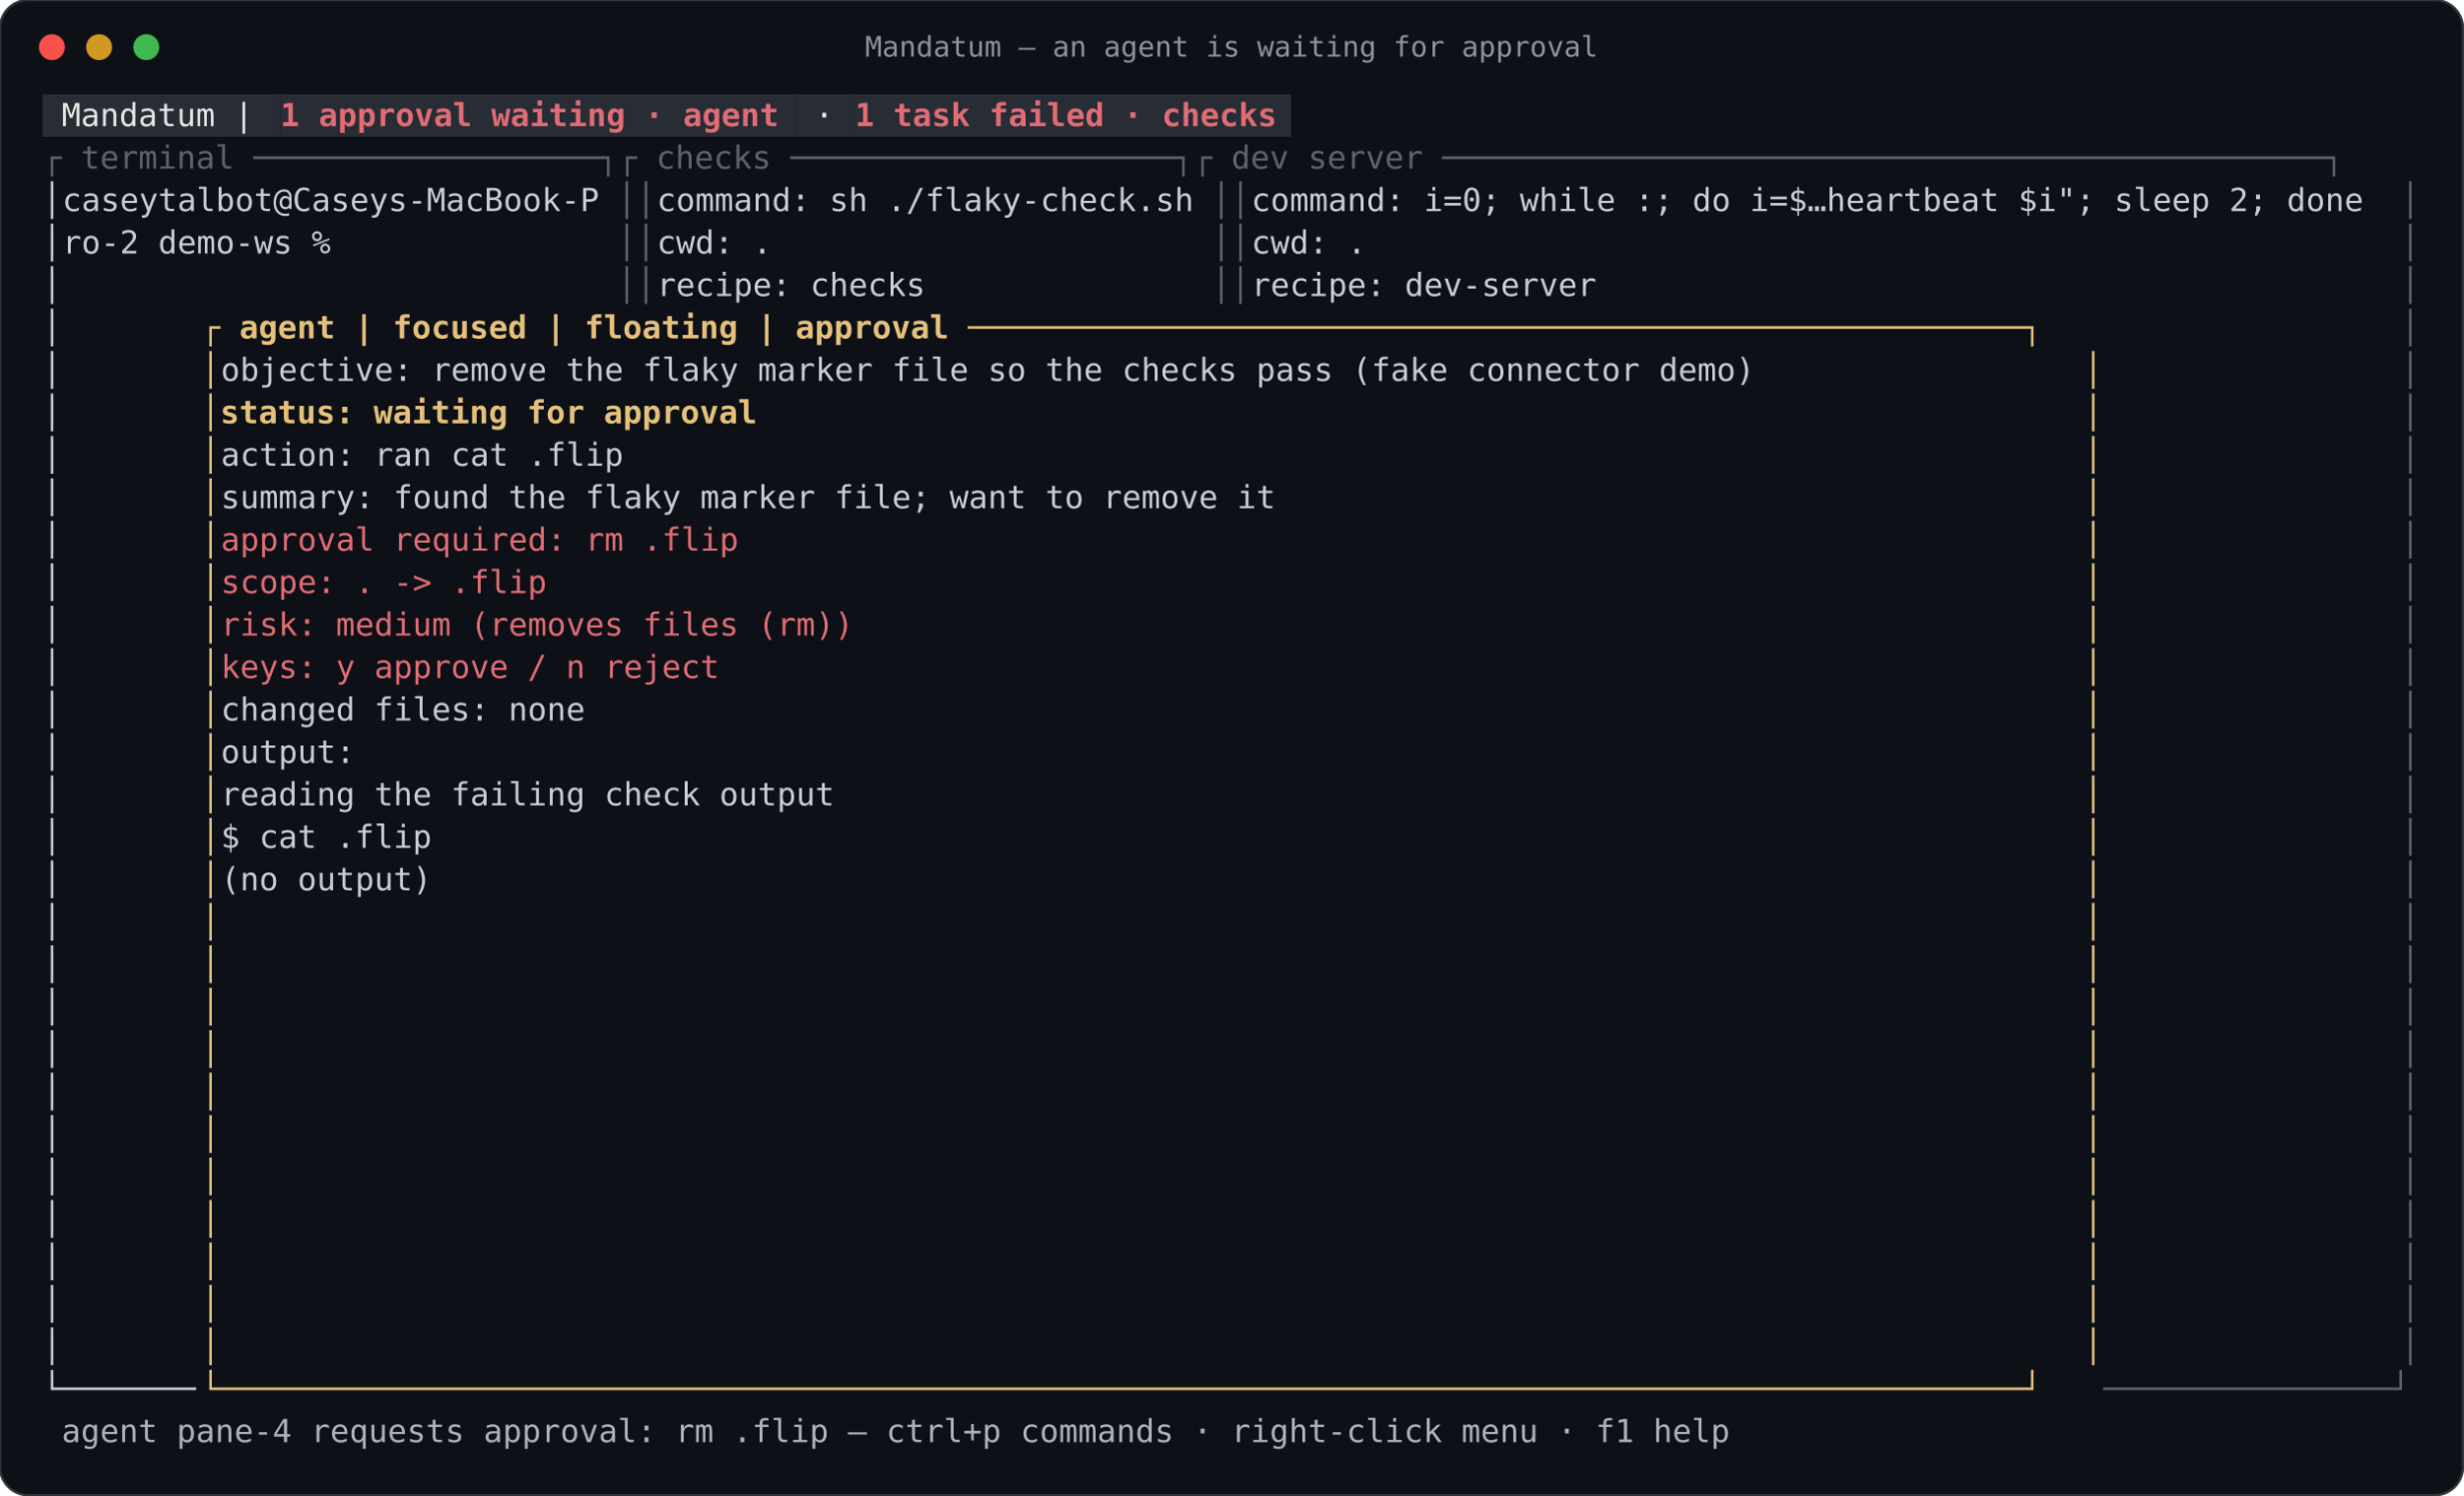
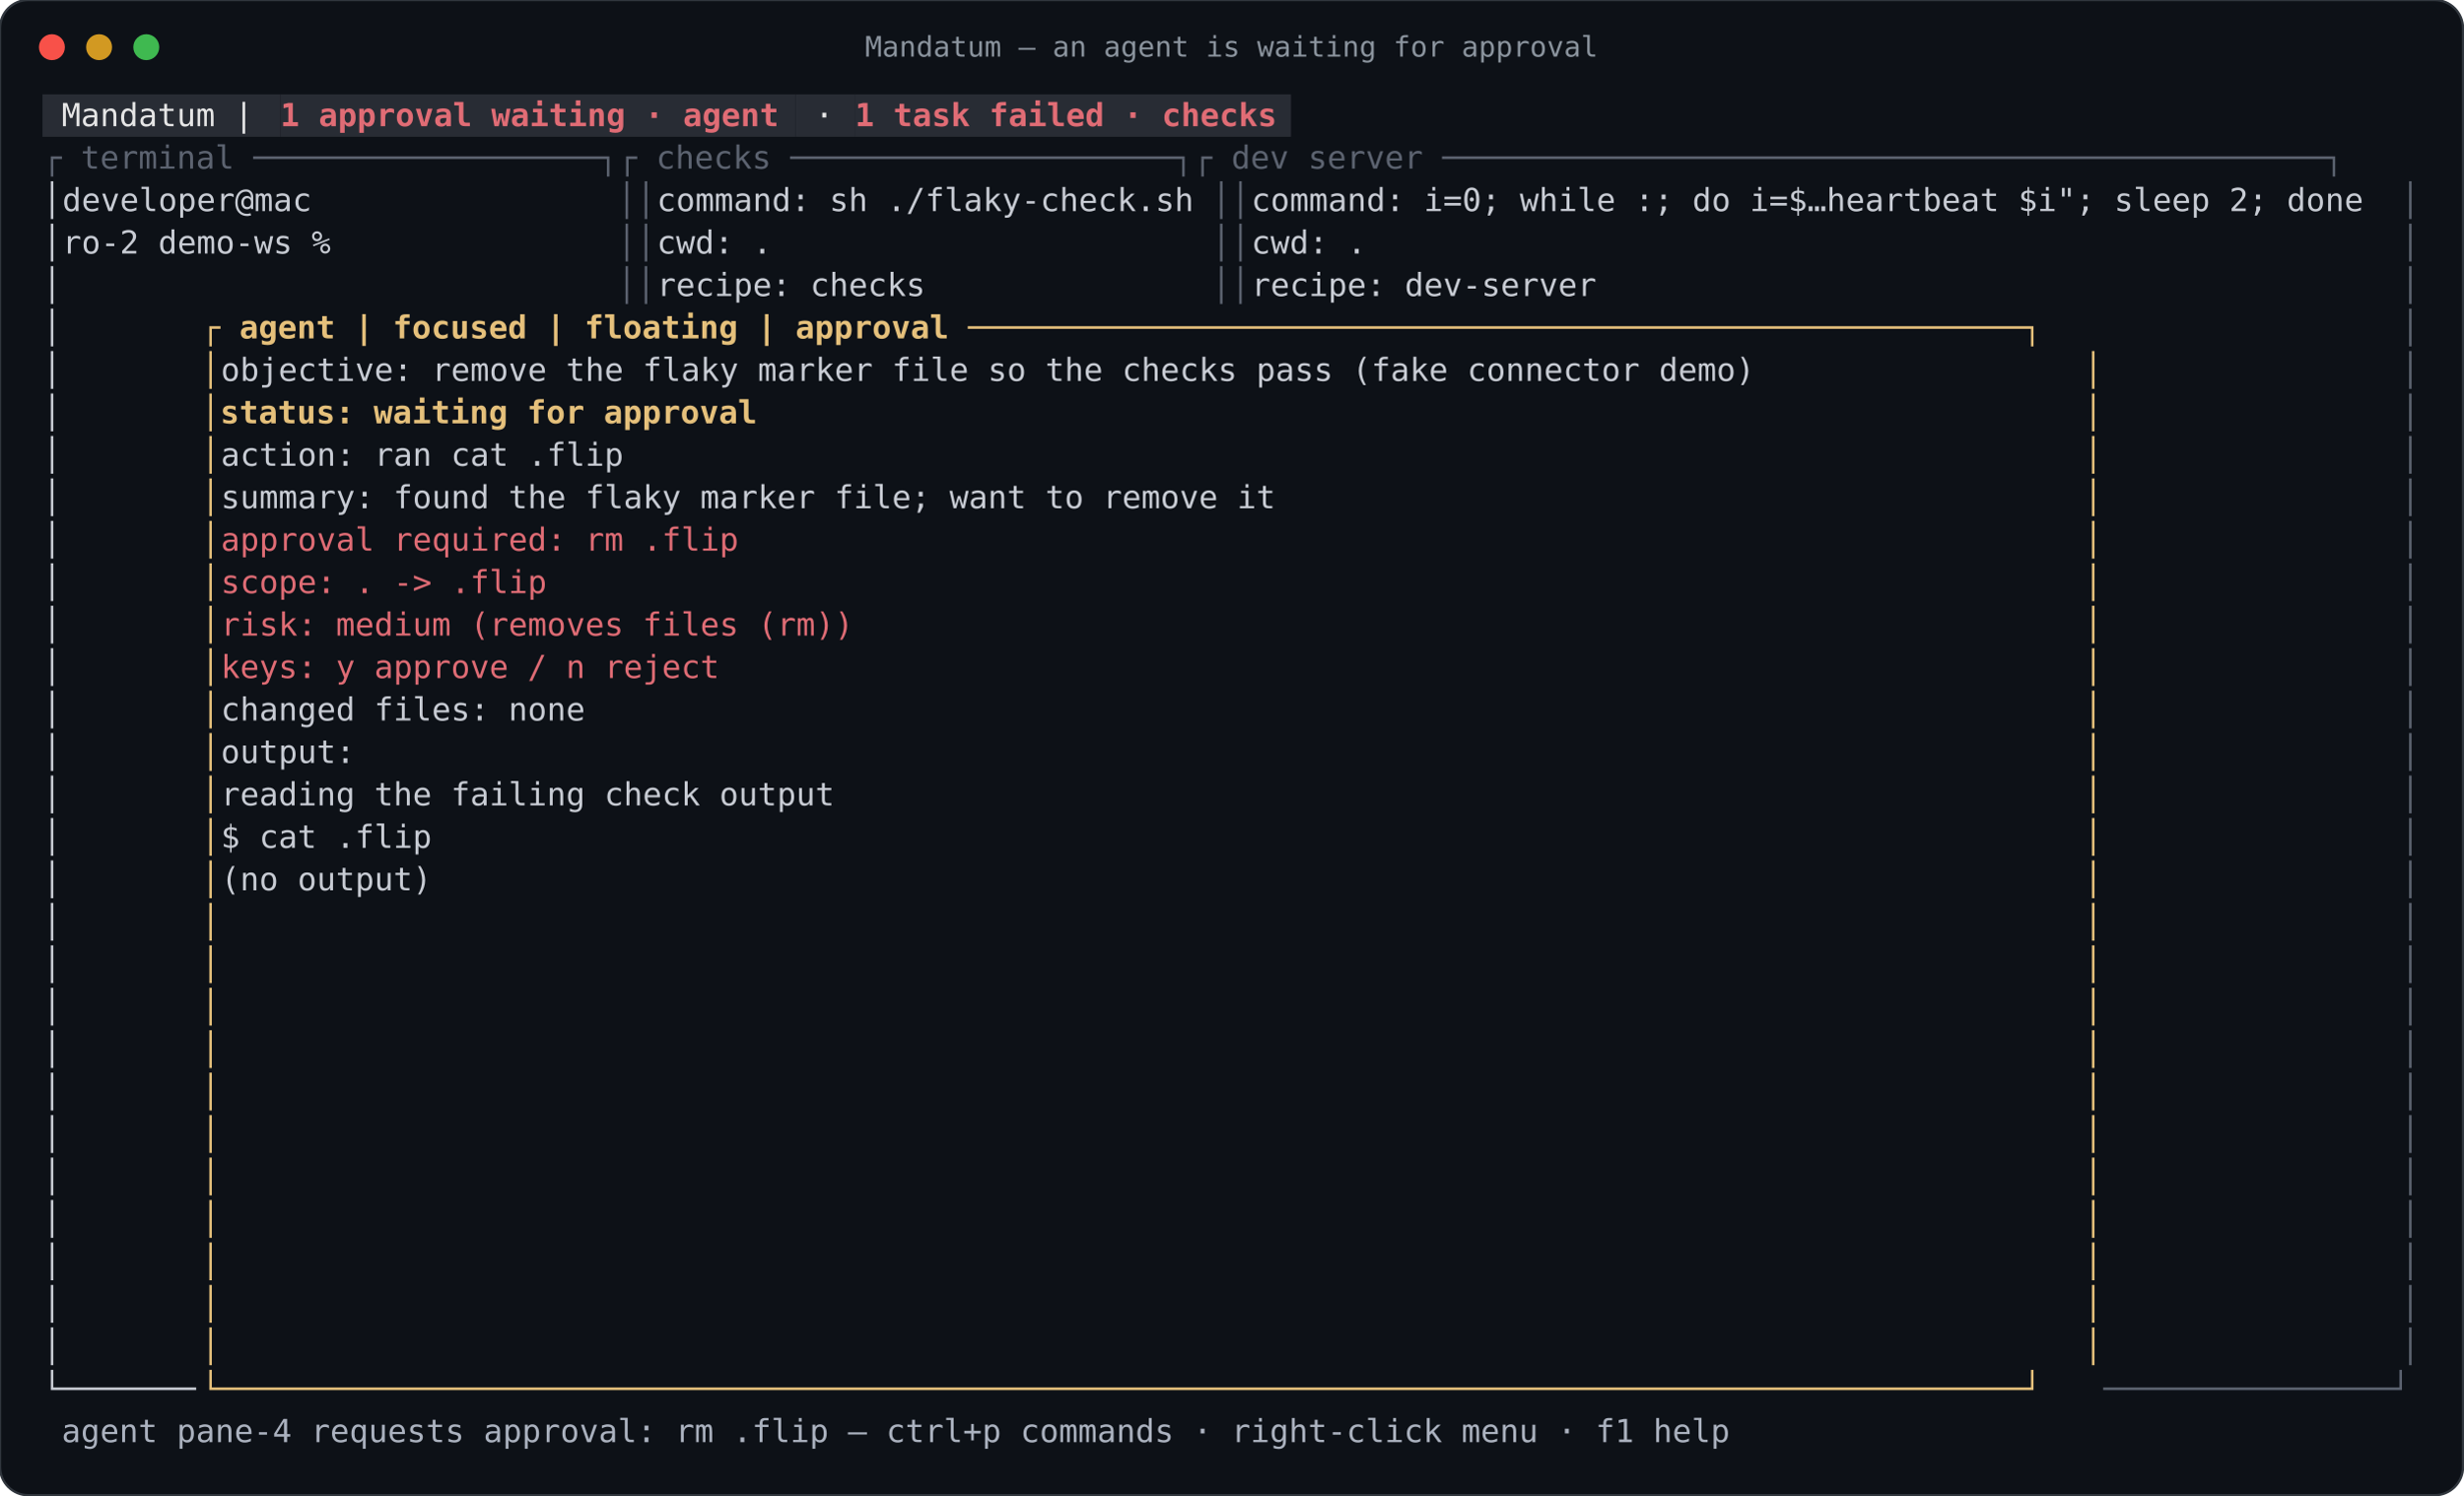
<svg xmlns="http://www.w3.org/2000/svg" viewBox="0 0 1044 634" width="1044" height="634" role="img" aria-label="Mandatum — an agent is waiting for approval terminal frame">
  <rect width="1044" height="634" rx="12" fill="#0d1117" stroke="#30363d" stroke-width="1" />
  <circle cx="22" cy="20" r="5.5" fill="#f85149" />
  <circle cx="42" cy="20" r="5.5" fill="#d29922" />
  <circle cx="62" cy="20" r="5.5" fill="#3fb950" />
  <text x="522" y="24" text-anchor="middle" fill="#8b949e" font-family="ui-monospace,SFMono-Regular,Menlo,Consolas,monospace" font-size="12">Mandatum — an agent is waiting for approval</text>
  <g font-family="ui-monospace,SFMono-Regular,Menlo,Consolas,monospace" font-size="13.5" xml:space="preserve">
    <rect x="18.0" y="40.0" width="100.8" height="18.0" fill="#282c34" />
    <rect x="118.8" y="40.0" width="218.4" height="18.0" fill="#282c34" />
    <rect x="337.2" y="40.0" width="25.2" height="18.0" fill="#282c34" />
    <rect x="362.4" y="40.0" width="184.8" height="18.0" fill="#282c34" />
    <text x="18.0" y="53.5" fill="#e6e6e6"> Mandatum | </text>
    <text x="118.8" y="53.5" fill="#e06c75" font-weight="bold">1 approval waiting · agent</text>
    <text x="337.2" y="53.5" fill="#e6e6e6"> · </text>
    <text x="362.4" y="53.5" fill="#e06c75" font-weight="bold">1 task failed · checks</text>
    <text x="18.0" y="71.5" fill="#5c6370">┌ terminal ──────────────────┐┌ checks ────────────────────┐┌ dev server ──────────────────────────────────────────────┐</text>
    <text x="18.0" y="89.5" fill="#c8ccd4">│</text>
-     <text x="26.4" y="89.5" fill="#c8ccd4">caseytalbot@Caseys-MacBook-P</text>
+     <text x="26.4" y="89.5" fill="#c8ccd4">developer@mac</text>
    <text x="261.6" y="89.5" fill="#5c6370">││</text>
    <text x="278.4" y="89.5" fill="#c8ccd4">command: sh ./flaky-check.sh</text>
    <text x="513.6" y="89.5" fill="#5c6370">││</text>
    <text x="530.4" y="89.5" fill="#c8ccd4">command: i=0; while :; do i=$…heartbeat $i"; sleep 2; done</text>
    <text x="1017.6" y="89.5" fill="#5c6370">│</text>
    <text x="18.0" y="107.5" fill="#c8ccd4">│</text>
    <text x="26.4" y="107.5" fill="#c8ccd4">ro-2 demo-ws % </text>
    <text x="261.6" y="107.5" fill="#5c6370">││</text>
    <text x="278.4" y="107.5" fill="#c8ccd4">cwd: .                      </text>
    <text x="513.6" y="107.5" fill="#5c6370">││</text>
    <text x="530.4" y="107.5" fill="#c8ccd4">cwd: .                                                    </text>
    <text x="1017.6" y="107.5" fill="#5c6370">│</text>
    <text x="18.0" y="125.5" fill="#c8ccd4">│</text>
    <text x="261.6" y="125.5" fill="#5c6370">││</text>
    <text x="278.4" y="125.5" fill="#c8ccd4">recipe: checks              </text>
    <text x="513.6" y="125.5" fill="#5c6370">││</text>
    <text x="530.4" y="125.5" fill="#c8ccd4">recipe: dev-server                                        </text>
    <text x="1017.6" y="125.5" fill="#5c6370">│</text>
    <text x="18.0" y="143.5" fill="#c8ccd4">│</text>
    <text x="85.2" y="143.5" fill="#e5c07b" font-weight="bold">┌ agent | focused | floating | approval ───────────────────────────────────────────────────────┐</text>
    <text x="1017.6" y="143.5" fill="#5c6370">│</text>
    <text x="18.0" y="161.5" fill="#c8ccd4">│</text>
    <text x="85.2" y="161.5" fill="#e5c07b" font-weight="bold">│</text>
    <text x="93.6" y="161.5" fill="#c8ccd4">objective: remove the flaky marker file so the checks pass (fake connector demo)              </text>
    <text x="883.2" y="161.5" fill="#e5c07b" font-weight="bold">│</text>
    <text x="1017.6" y="161.5" fill="#5c6370">│</text>
    <text x="18.0" y="179.5" fill="#c8ccd4">│</text>
    <text x="85.2" y="179.5" fill="#e5c07b" font-weight="bold">│status: waiting for approval</text>
    <text x="883.2" y="179.5" fill="#e5c07b" font-weight="bold">│</text>
    <text x="1017.6" y="179.5" fill="#5c6370">│</text>
    <text x="18.0" y="197.5" fill="#c8ccd4">│</text>
    <text x="85.2" y="197.5" fill="#e5c07b" font-weight="bold">│</text>
    <text x="93.6" y="197.5" fill="#c8ccd4">action: ran cat .flip                                                                         </text>
    <text x="883.2" y="197.5" fill="#e5c07b" font-weight="bold">│</text>
    <text x="1017.6" y="197.5" fill="#5c6370">│</text>
    <text x="18.0" y="215.5" fill="#c8ccd4">│</text>
    <text x="85.2" y="215.5" fill="#e5c07b" font-weight="bold">│</text>
    <text x="93.6" y="215.5" fill="#c8ccd4">summary: found the flaky marker file; want to remove it                                       </text>
    <text x="883.2" y="215.5" fill="#e5c07b" font-weight="bold">│</text>
    <text x="1017.6" y="215.5" fill="#5c6370">│</text>
    <text x="18.0" y="233.5" fill="#c8ccd4">│</text>
    <text x="85.2" y="233.5" fill="#e5c07b" font-weight="bold">│</text>
    <text x="93.6" y="233.5" fill="#e06c75">approval required: rm .flip</text>
    <text x="883.2" y="233.5" fill="#e5c07b" font-weight="bold">│</text>
    <text x="1017.6" y="233.5" fill="#5c6370">│</text>
    <text x="18.0" y="251.5" fill="#c8ccd4">│</text>
    <text x="85.2" y="251.5" fill="#e5c07b" font-weight="bold">│</text>
    <text x="93.6" y="251.5" fill="#e06c75">scope: . -&gt; .flip</text>
    <text x="883.2" y="251.5" fill="#e5c07b" font-weight="bold">│</text>
    <text x="1017.6" y="251.5" fill="#5c6370">│</text>
    <text x="18.0" y="269.5" fill="#c8ccd4">│</text>
    <text x="85.2" y="269.5" fill="#e5c07b" font-weight="bold">│</text>
    <text x="93.6" y="269.5" fill="#e06c75">risk: medium (removes files (rm))</text>
    <text x="883.2" y="269.5" fill="#e5c07b" font-weight="bold">│</text>
    <text x="1017.6" y="269.5" fill="#5c6370">│</text>
    <text x="18.0" y="287.5" fill="#c8ccd4">│</text>
    <text x="85.2" y="287.5" fill="#e5c07b" font-weight="bold">│</text>
    <text x="93.6" y="287.5" fill="#e06c75">keys: y approve / n reject</text>
    <text x="883.2" y="287.5" fill="#e5c07b" font-weight="bold">│</text>
    <text x="1017.6" y="287.5" fill="#5c6370">│</text>
    <text x="18.0" y="305.5" fill="#c8ccd4">│</text>
    <text x="85.2" y="305.5" fill="#e5c07b" font-weight="bold">│</text>
    <text x="93.6" y="305.5" fill="#c8ccd4">changed files: none                                                                           </text>
    <text x="883.2" y="305.5" fill="#e5c07b" font-weight="bold">│</text>
    <text x="1017.6" y="305.5" fill="#5c6370">│</text>
    <text x="18.0" y="323.5" fill="#c8ccd4">│</text>
    <text x="85.2" y="323.5" fill="#e5c07b" font-weight="bold">│</text>
    <text x="93.6" y="323.5" fill="#c8ccd4">output:                                                                                       </text>
    <text x="883.2" y="323.5" fill="#e5c07b" font-weight="bold">│</text>
    <text x="1017.6" y="323.5" fill="#5c6370">│</text>
    <text x="18.0" y="341.5" fill="#c8ccd4">│</text>
    <text x="85.2" y="341.5" fill="#e5c07b" font-weight="bold">│</text>
    <text x="93.6" y="341.5" fill="#c8ccd4">reading the failing check output                                                              </text>
    <text x="883.2" y="341.5" fill="#e5c07b" font-weight="bold">│</text>
    <text x="1017.6" y="341.5" fill="#5c6370">│</text>
    <text x="18.0" y="359.5" fill="#c8ccd4">│</text>
    <text x="85.2" y="359.5" fill="#e5c07b" font-weight="bold">│</text>
    <text x="93.6" y="359.5" fill="#c8ccd4">$ cat .flip                                                                                   </text>
    <text x="883.2" y="359.5" fill="#e5c07b" font-weight="bold">│</text>
    <text x="1017.6" y="359.5" fill="#5c6370">│</text>
    <text x="18.0" y="377.5" fill="#c8ccd4">│</text>
    <text x="85.2" y="377.5" fill="#e5c07b" font-weight="bold">│</text>
    <text x="93.6" y="377.5" fill="#c8ccd4">(no output)                                                                                   </text>
    <text x="883.2" y="377.5" fill="#e5c07b" font-weight="bold">│</text>
    <text x="1017.6" y="377.5" fill="#5c6370">│</text>
    <text x="18.0" y="395.5" fill="#c8ccd4">│</text>
    <text x="85.2" y="395.5" fill="#e5c07b" font-weight="bold">│</text>
    <text x="883.2" y="395.5" fill="#e5c07b" font-weight="bold">│</text>
    <text x="1017.6" y="395.5" fill="#5c6370">│</text>
    <text x="18.0" y="413.5" fill="#c8ccd4">│</text>
    <text x="85.2" y="413.5" fill="#e5c07b" font-weight="bold">│</text>
    <text x="883.2" y="413.5" fill="#e5c07b" font-weight="bold">│</text>
    <text x="1017.6" y="413.5" fill="#5c6370">│</text>
    <text x="18.0" y="431.5" fill="#c8ccd4">│</text>
    <text x="85.2" y="431.5" fill="#e5c07b" font-weight="bold">│</text>
    <text x="883.2" y="431.5" fill="#e5c07b" font-weight="bold">│</text>
    <text x="1017.6" y="431.5" fill="#5c6370">│</text>
    <text x="18.0" y="449.5" fill="#c8ccd4">│</text>
    <text x="85.2" y="449.5" fill="#e5c07b" font-weight="bold">│</text>
    <text x="883.2" y="449.5" fill="#e5c07b" font-weight="bold">│</text>
    <text x="1017.6" y="449.5" fill="#5c6370">│</text>
    <text x="18.0" y="467.5" fill="#c8ccd4">│</text>
    <text x="85.2" y="467.5" fill="#e5c07b" font-weight="bold">│</text>
    <text x="883.2" y="467.5" fill="#e5c07b" font-weight="bold">│</text>
    <text x="1017.6" y="467.5" fill="#5c6370">│</text>
    <text x="18.0" y="485.5" fill="#c8ccd4">│</text>
    <text x="85.2" y="485.5" fill="#e5c07b" font-weight="bold">│</text>
    <text x="883.2" y="485.5" fill="#e5c07b" font-weight="bold">│</text>
    <text x="1017.6" y="485.5" fill="#5c6370">│</text>
    <text x="18.0" y="503.5" fill="#c8ccd4">│</text>
    <text x="85.2" y="503.5" fill="#e5c07b" font-weight="bold">│</text>
    <text x="883.2" y="503.5" fill="#e5c07b" font-weight="bold">│</text>
    <text x="1017.6" y="503.5" fill="#5c6370">│</text>
    <text x="18.0" y="521.5" fill="#c8ccd4">│</text>
    <text x="85.2" y="521.5" fill="#e5c07b" font-weight="bold">│</text>
    <text x="883.2" y="521.5" fill="#e5c07b" font-weight="bold">│</text>
    <text x="1017.6" y="521.5" fill="#5c6370">│</text>
    <text x="18.0" y="539.5" fill="#c8ccd4">│</text>
    <text x="85.2" y="539.5" fill="#e5c07b" font-weight="bold">│</text>
    <text x="883.2" y="539.5" fill="#e5c07b" font-weight="bold">│</text>
    <text x="1017.6" y="539.5" fill="#5c6370">│</text>
    <text x="18.0" y="557.5" fill="#c8ccd4">│</text>
    <text x="85.2" y="557.5" fill="#e5c07b" font-weight="bold">│</text>
    <text x="883.2" y="557.5" fill="#e5c07b" font-weight="bold">│</text>
    <text x="1017.6" y="557.5" fill="#5c6370">│</text>
    <text x="18.0" y="575.5" fill="#c8ccd4">│</text>
    <text x="85.2" y="575.5" fill="#e5c07b" font-weight="bold">│</text>
    <text x="883.2" y="575.5" fill="#e5c07b" font-weight="bold">│</text>
    <text x="1017.6" y="575.5" fill="#5c6370">│</text>
    <text x="18.0" y="593.5" fill="#c8ccd4">└───────</text>
    <text x="85.2" y="593.5" fill="#e5c07b" font-weight="bold">└──────────────────────────────────────────────────────────────────────────────────────────────┘</text>
    <text x="891.6" y="593.5" fill="#5c6370">───────────────┘</text>
    <text x="18.0" y="611.5" fill="#abb2bf"> agent pane-4 requests approval: rm .flip — ctrl+p commands · right-click menu · f1 help</text>
  </g>
</svg>
